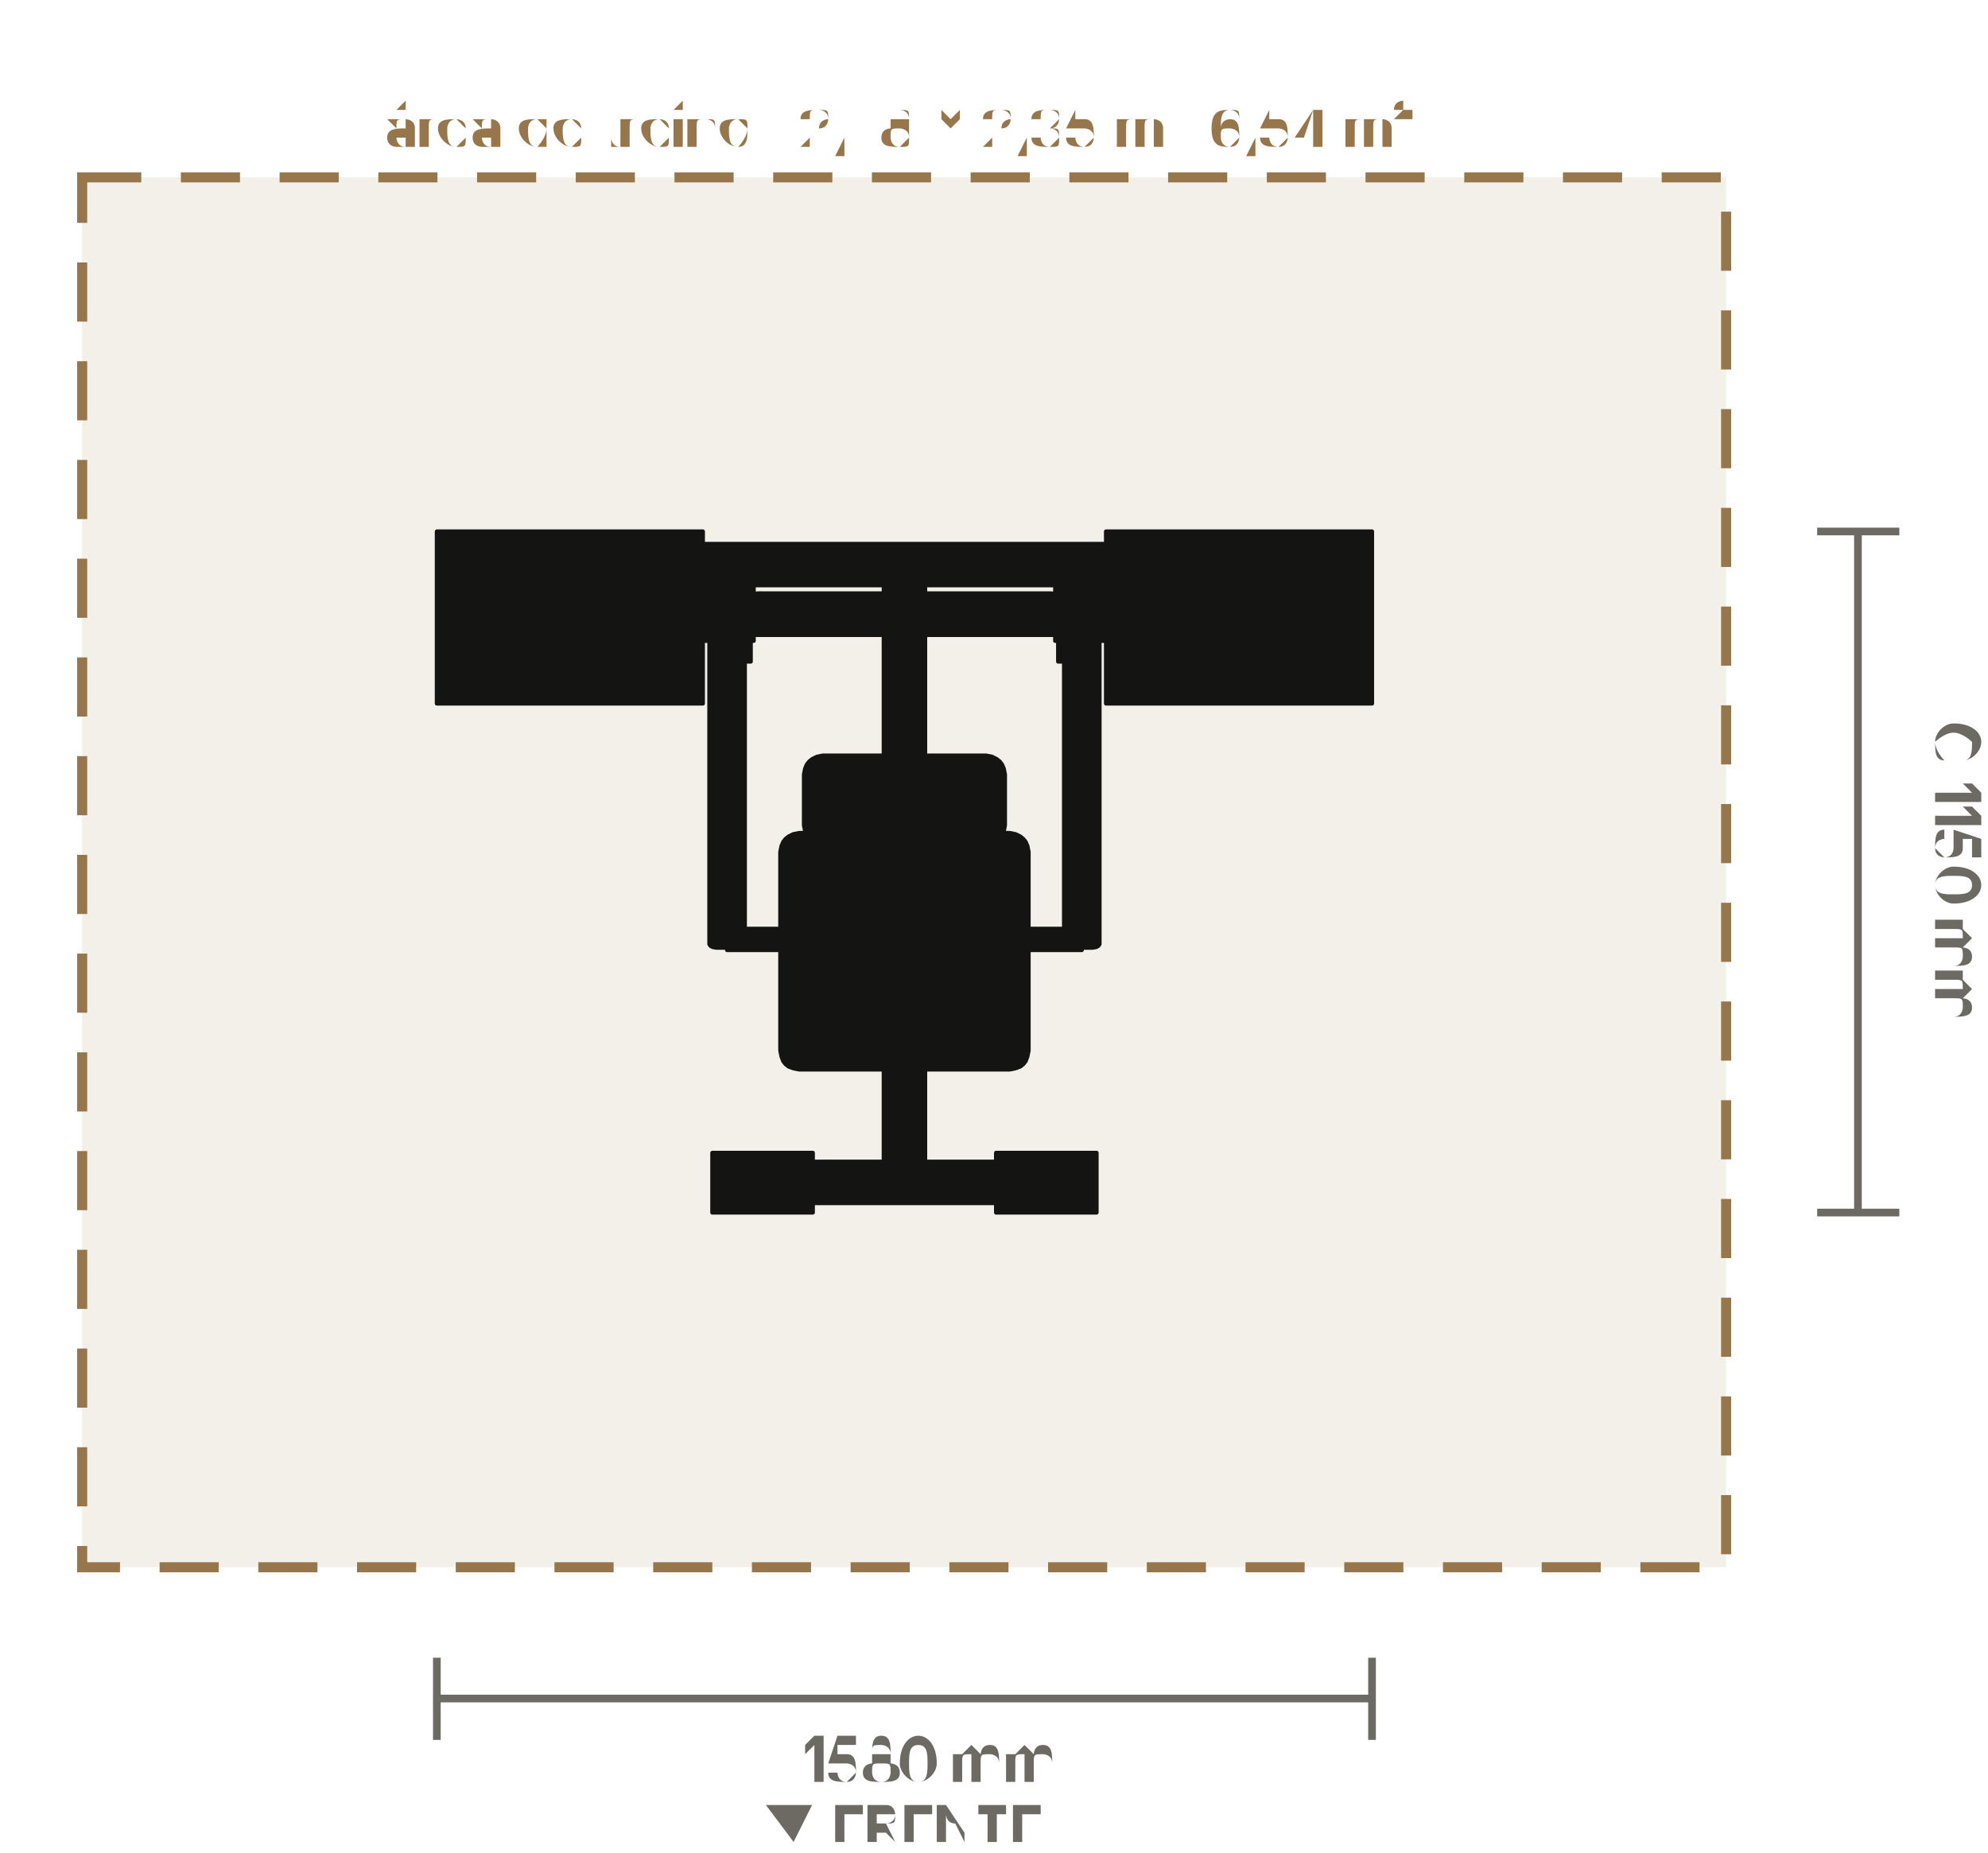
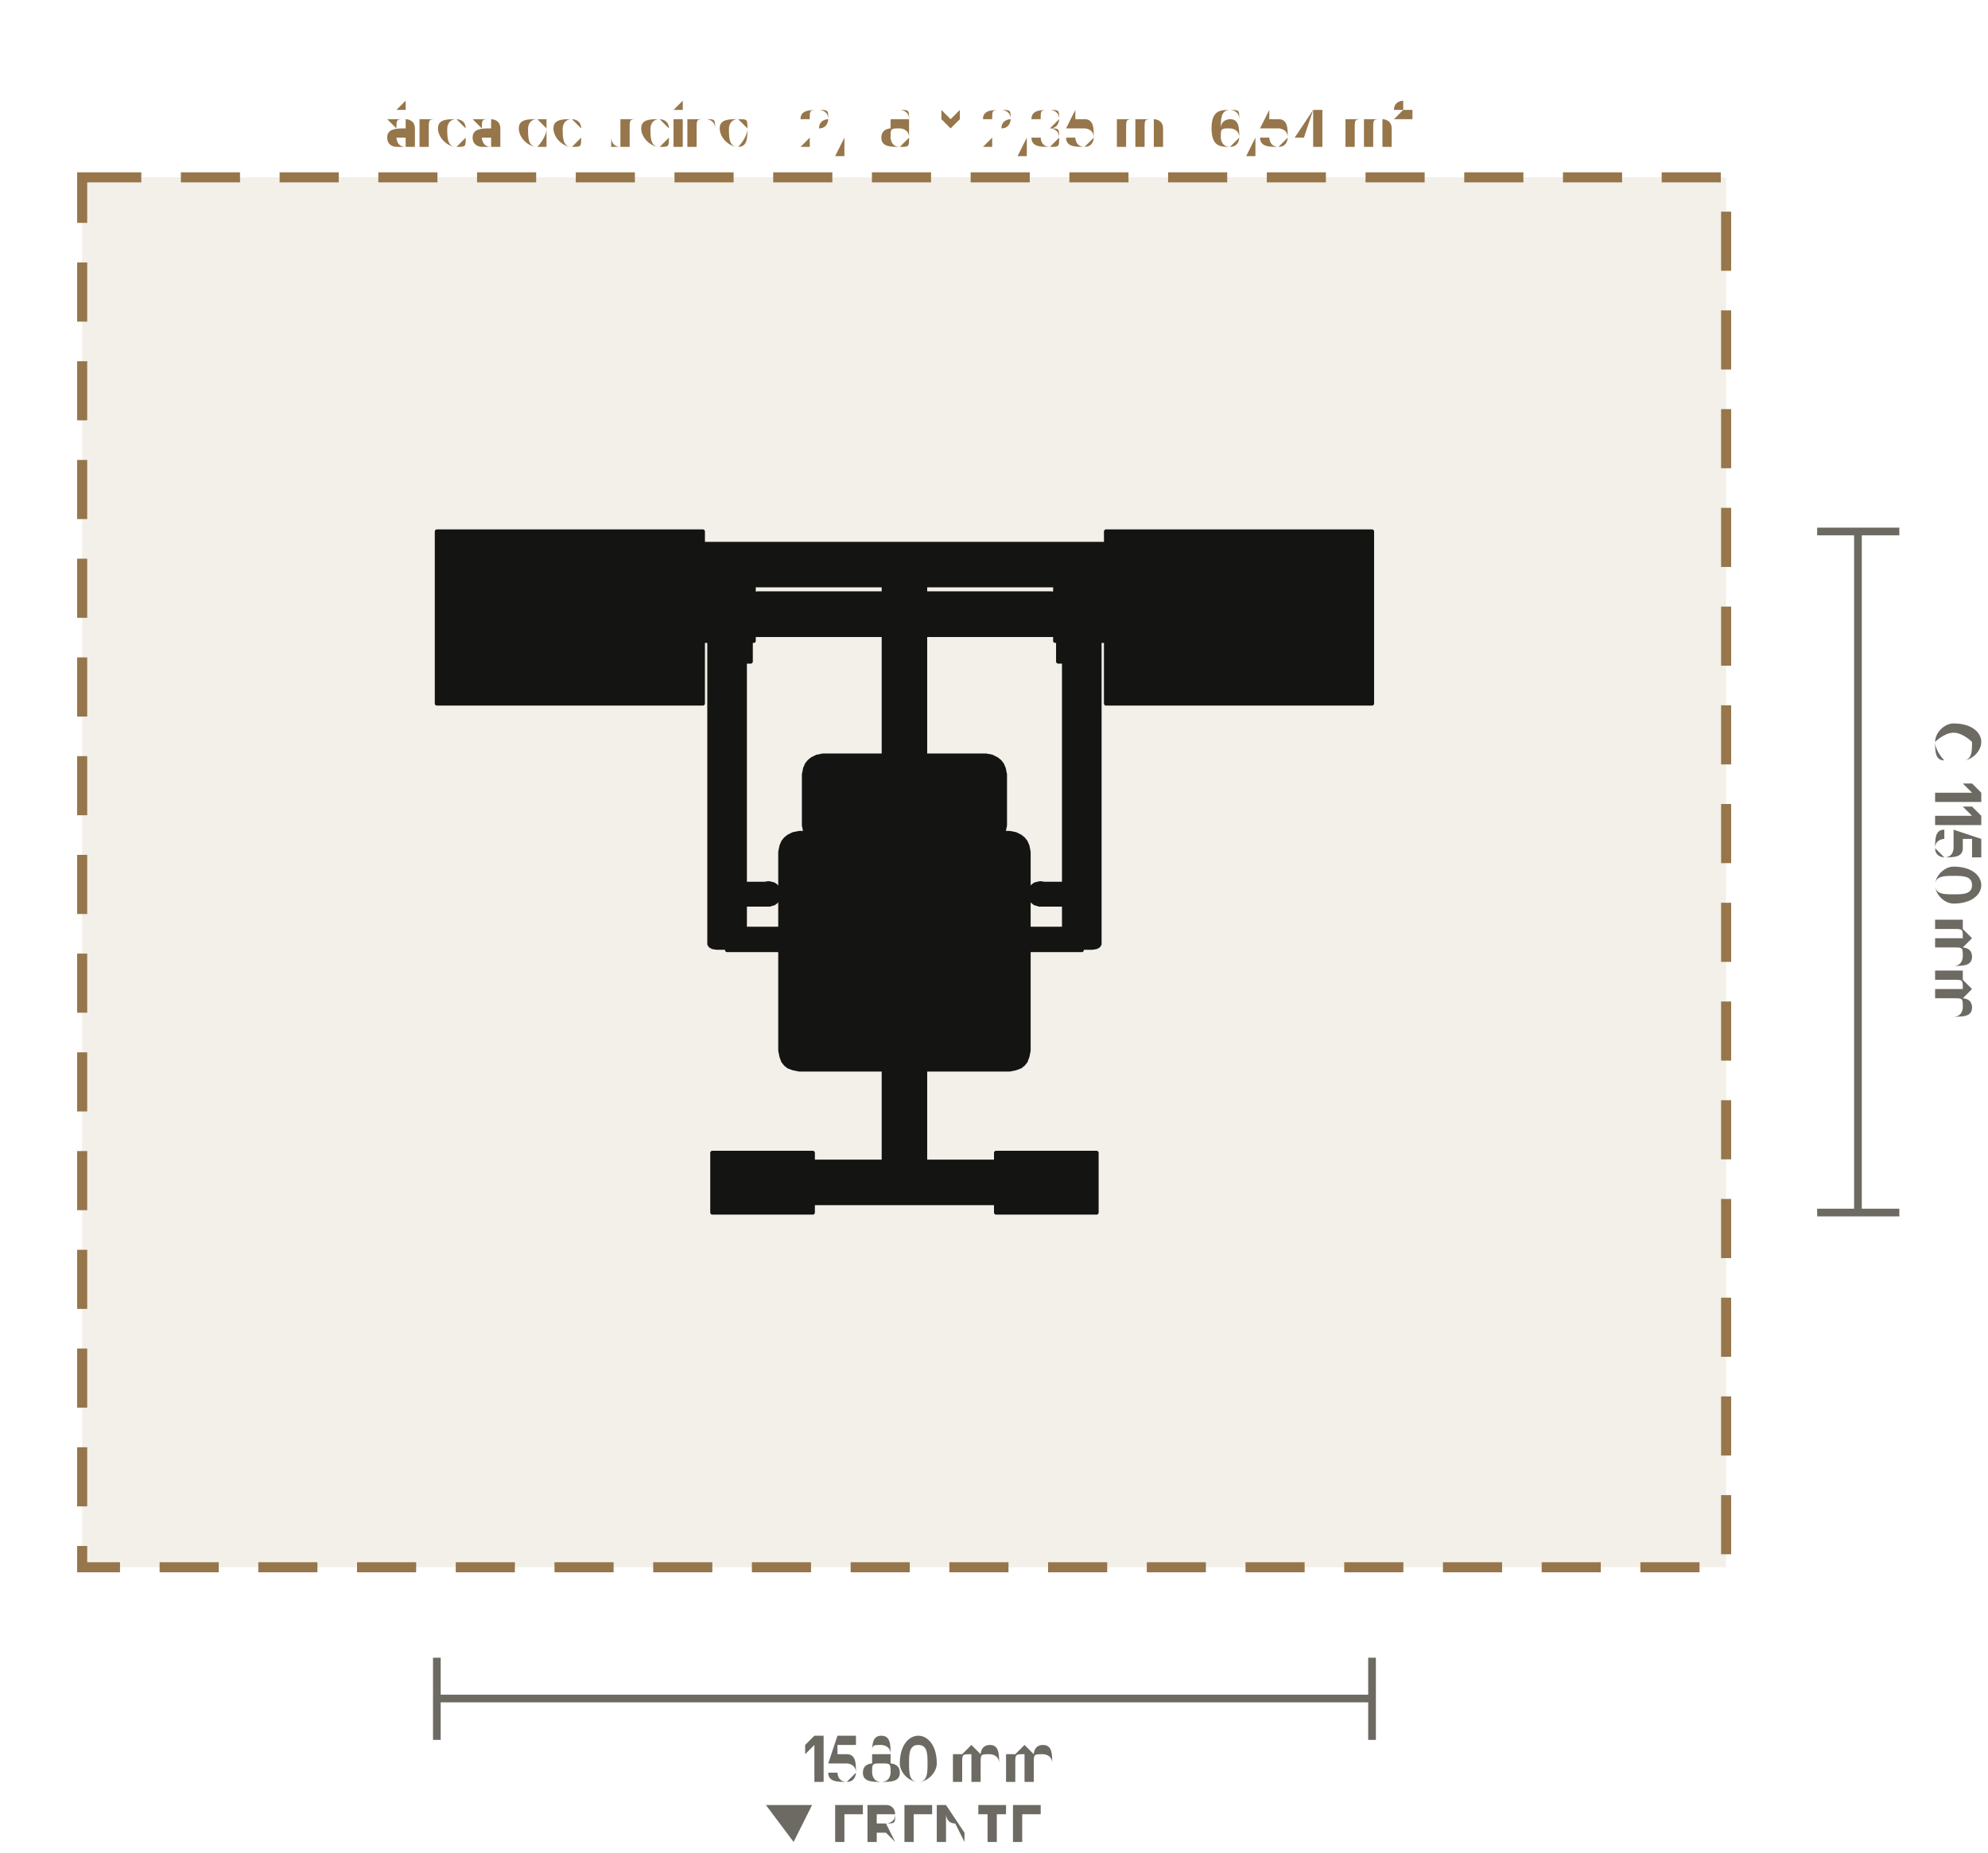
<svg xmlns="http://www.w3.org/2000/svg" viewBox="-1.53 -1.475 3.363 3.133" role="img" aria-label="Planta do Desenvolvimento de Ombros Iso-Lateral (LD-B026): 1582 × 1151 mm, com 60 cm de área de treino em volta" data-equipment="LD-B026" data-unit="m">
  <rect class="eq-zone" x="-1.391" y="-1.175" width="2.781" height="2.351" style="fill:#96764a;fill-opacity:.12;stroke:#96764a;stroke-width:0.017;stroke-dasharray:0.1 0.067" />
  <text class="eq-zone-label" x="0" y="-1.226" style="font-family:Barlow,Inter,Arial,sans-serif;font-size:0.095px;fill:#96764a;text-anchor:middle">área de treino · 2,78 × 2,35 m · 6,54 m²</text>
  <g class="eq-parts">
    <polygon class="eq-part" points="-0.766,-0.555 0.766,-0.555 0.766,-0.485 -0.766,-0.485" style="fill:#141413;stroke:#141413;stroke-width:0.007;stroke-linejoin:round" />
    <polygon class="eq-part" points="-0.035,-0.52 0.035,-0.52 0.035,0.525 -0.035,0.525" style="fill:#141413;stroke:#141413;stroke-width:0.007;stroke-linejoin:round" />
    <polygon class="eq-part" points="-0.3,0.49 0.3,0.49 0.3,0.56 -0.3,0.56" style="fill:#141413;stroke:#141413;stroke-width:0.007;stroke-linejoin:round" />
    <polygon class="eq-part" points="-0.761,-0.571 -0.591,-0.571 -0.591,-0.47 -0.761,-0.47" style="fill:#141413;stroke:#141413;stroke-width:0.007;stroke-linejoin:round" />
    <polygon class="eq-part" points="-0.325,0.475 -0.155,0.475 -0.155,0.576 -0.325,0.576" style="fill:#141413;stroke:#141413;stroke-width:0.007;stroke-linejoin:round" />
    <polygon class="eq-part" points="0.591,-0.571 0.761,-0.571 0.761,-0.47 0.591,-0.47" style="fill:#141413;stroke:#141413;stroke-width:0.007;stroke-linejoin:round" />
    <polygon class="eq-part" points="0.155,0.475 0.325,0.475 0.325,0.576 0.155,0.576" style="fill:#141413;stroke:#141413;stroke-width:0.007;stroke-linejoin:round" />
    <polygon class="eq-part" points="-0.766,-0.55 -0.736,-0.55 -0.736,-0.31 -0.766,-0.31" style="fill:#141413;stroke:#141413;stroke-width:0.007;stroke-linejoin:round" />
    <polygon class="eq-part" points="-0.396,-0.55 -0.366,-0.55 -0.366,-0.31 -0.396,-0.31" style="fill:#141413;stroke:#141413;stroke-width:0.007;stroke-linejoin:round" />
    <polygon class="eq-part" points="-0.766,-0.55 -0.366,-0.55 -0.366,-0.31 -0.766,-0.31" style="fill:#141413;stroke:#141413;stroke-width:0.007;stroke-linejoin:round" />
    <polygon class="eq-part" points="-0.766,-0.55 -0.366,-0.55 -0.366,-0.31 -0.766,-0.31" style="fill:#141413;stroke:#141413;stroke-width:0.007;stroke-linejoin:round" />
    <polygon class="eq-part" points="-0.791,-0.576 -0.341,-0.576 -0.341,-0.285 -0.791,-0.285" style="fill:#141413;stroke:#141413;stroke-width:0.007;stroke-linejoin:round" />
    <polygon class="eq-part" points="-0.646,-0.31 -0.486,-0.31 -0.486,-0.306 -0.646,-0.306" style="fill:#141413;stroke:#141413;stroke-width:0.007;stroke-linejoin:round" />
    <polygon class="eq-part" points="-0.656,-0.43 -0.655,-0.433 -0.654,-0.435 -0.653,-0.438 -0.651,-0.439 -0.648,-0.44 -0.646,-0.441 -0.643,-0.44 -0.641,-0.439 -0.639,-0.438 -0.637,-0.435 -0.636,-0.433 -0.636,-0.43 -0.636,-0.428 -0.637,-0.425 -0.639,-0.423 -0.641,-0.422 -0.643,-0.421 -0.646,-0.42 -0.648,-0.421 -0.651,-0.422 -0.653,-0.423 -0.654,-0.425 -0.655,-0.428" style="fill:#141413;stroke:#141413;stroke-width:0.007;stroke-linejoin:round" />
    <polygon class="eq-part" points="-0.496,-0.43 -0.495,-0.433 -0.494,-0.435 -0.493,-0.438 -0.491,-0.439 -0.488,-0.44 -0.486,-0.441 -0.483,-0.44 -0.481,-0.439 -0.479,-0.438 -0.477,-0.435 -0.476,-0.433 -0.476,-0.43 -0.476,-0.428 -0.477,-0.425 -0.479,-0.423 -0.481,-0.422 -0.483,-0.421 -0.486,-0.42 -0.488,-0.421 -0.491,-0.422 -0.493,-0.423 -0.494,-0.425 -0.495,-0.428" style="fill:#141413;stroke:#141413;stroke-width:0.007;stroke-linejoin:round" />
    <polygon class="eq-part" points="-0.696,-0.51 -0.436,-0.51 -0.436,-0.35 -0.696,-0.35" style="fill:#141413;stroke:#141413;stroke-width:0.007;stroke-linejoin:round" />
    <polygon class="eq-part" points="-0.696,-0.51 -0.436,-0.51 -0.436,-0.35 -0.696,-0.35" style="fill:#141413;stroke:#141413;stroke-width:0.007;stroke-linejoin:round" />
    <polygon class="eq-part" points="-0.57,-0.43 -0.57,-0.432 -0.569,-0.432 -0.569,-0.433 -0.568,-0.434 -0.567,-0.434 -0.566,-0.434 -0.565,-0.434 -0.564,-0.434 -0.563,-0.433 -0.562,-0.432 -0.562,-0.432 -0.562,-0.43 -0.562,-0.429 -0.562,-0.428 -0.563,-0.428 -0.564,-0.427 -0.565,-0.427 -0.566,-0.426 -0.567,-0.427 -0.568,-0.427 -0.569,-0.428 -0.569,-0.428 -0.57,-0.429" style="fill:#141413;stroke:#141413;stroke-width:0.007;stroke-linejoin:round" />
    <polygon class="eq-part" points="-0.686,-0.495 -0.446,-0.495 -0.446,-0.365 -0.686,-0.365" style="fill:#141413;stroke:#141413;stroke-width:0.007;stroke-linejoin:round" />
    <polygon class="eq-part" points="-0.686,-0.495 -0.446,-0.495 -0.446,-0.365 -0.686,-0.365" style="fill:#141413;stroke:#141413;stroke-width:0.007;stroke-linejoin:round" />
    <polygon class="eq-part" points="-0.686,-0.495 -0.446,-0.495 -0.446,-0.365 -0.686,-0.365" style="fill:#141413;stroke:#141413;stroke-width:0.007;stroke-linejoin:round" />
    <polygon class="eq-part" points="-0.686,-0.495 -0.446,-0.495 -0.446,-0.365 -0.686,-0.365" style="fill:#141413;stroke:#141413;stroke-width:0.007;stroke-linejoin:round" />
    <polygon class="eq-part" points="-0.686,-0.495 -0.446,-0.495 -0.446,-0.365 -0.686,-0.365" style="fill:#141413;stroke:#141413;stroke-width:0.007;stroke-linejoin:round" />
    <polygon class="eq-part" points="-0.686,-0.495 -0.446,-0.495 -0.446,-0.365 -0.686,-0.365" style="fill:#141413;stroke:#141413;stroke-width:0.007;stroke-linejoin:round" />
    <polygon class="eq-part" points="-0.686,-0.495 -0.446,-0.495 -0.446,-0.365 -0.686,-0.365" style="fill:#141413;stroke:#141413;stroke-width:0.007;stroke-linejoin:round" />
    <polygon class="eq-part" points="-0.686,-0.495 -0.446,-0.495 -0.446,-0.365 -0.686,-0.365" style="fill:#141413;stroke:#141413;stroke-width:0.007;stroke-linejoin:round" />
    <polygon class="eq-part" points="-0.686,-0.495 -0.446,-0.495 -0.446,-0.365 -0.686,-0.365" style="fill:#141413;stroke:#141413;stroke-width:0.007;stroke-linejoin:round" />
    <polygon class="eq-part" points="-0.572,-0.43 -0.572,-0.432 -0.571,-0.433 -0.57,-0.435 -0.569,-0.436 -0.567,-0.436 -0.566,-0.436 -0.564,-0.436 -0.563,-0.436 -0.561,-0.435 -0.561,-0.433 -0.56,-0.432 -0.56,-0.43 -0.56,-0.429 -0.561,-0.427 -0.561,-0.426 -0.563,-0.425 -0.564,-0.425 -0.566,-0.424 -0.567,-0.425 -0.569,-0.425 -0.57,-0.426 -0.571,-0.427 -0.572,-0.429" style="fill:#141413;stroke:#141413;stroke-width:0.007;stroke-linejoin:round" />
    <polygon class="eq-part" points="-0.572,-0.386 -0.56,-0.386 -0.56,-0.316 -0.572,-0.316" style="fill:#141413;stroke:#141413;stroke-width:0.007;stroke-linejoin:round" />
    <polygon class="eq-part" points="-0.736,-0.55 -0.396,-0.55 -0.396,-0.538 -0.736,-0.538" style="fill:#141413;stroke:#141413;stroke-width:0.007;stroke-linejoin:round" />
    <polygon class="eq-part" points="0.366,-0.55 0.396,-0.55 0.396,-0.31 0.366,-0.31" style="fill:#141413;stroke:#141413;stroke-width:0.007;stroke-linejoin:round" />
    <polygon class="eq-part" points="0.736,-0.55 0.766,-0.55 0.766,-0.31 0.736,-0.31" style="fill:#141413;stroke:#141413;stroke-width:0.007;stroke-linejoin:round" />
    <polygon class="eq-part" points="0.366,-0.55 0.766,-0.55 0.766,-0.31 0.366,-0.31" style="fill:#141413;stroke:#141413;stroke-width:0.007;stroke-linejoin:round" />
    <polygon class="eq-part" points="0.366,-0.55 0.766,-0.55 0.766,-0.31 0.366,-0.31" style="fill:#141413;stroke:#141413;stroke-width:0.007;stroke-linejoin:round" />
    <polygon class="eq-part" points="0.341,-0.576 0.791,-0.576 0.791,-0.285 0.341,-0.285" style="fill:#141413;stroke:#141413;stroke-width:0.007;stroke-linejoin:round" />
    <polygon class="eq-part" points="0.486,-0.31 0.646,-0.31 0.646,-0.306 0.486,-0.306" style="fill:#141413;stroke:#141413;stroke-width:0.007;stroke-linejoin:round" />
    <polygon class="eq-part" points="0.476,-0.43 0.476,-0.433 0.477,-0.435 0.479,-0.438 0.481,-0.439 0.483,-0.44 0.486,-0.441 0.488,-0.44 0.491,-0.439 0.493,-0.438 0.494,-0.435 0.495,-0.433 0.496,-0.43 0.495,-0.428 0.494,-0.425 0.493,-0.423 0.491,-0.422 0.488,-0.421 0.486,-0.42 0.483,-0.421 0.481,-0.422 0.479,-0.423 0.477,-0.425 0.476,-0.428" style="fill:#141413;stroke:#141413;stroke-width:0.007;stroke-linejoin:round" />
    <polygon class="eq-part" points="0.636,-0.43 0.636,-0.433 0.637,-0.435 0.639,-0.438 0.641,-0.439 0.643,-0.44 0.646,-0.441 0.648,-0.44 0.651,-0.439 0.653,-0.438 0.654,-0.435 0.655,-0.433 0.656,-0.43 0.655,-0.428 0.654,-0.425 0.653,-0.423 0.651,-0.422 0.648,-0.421 0.646,-0.42 0.643,-0.421 0.641,-0.422 0.639,-0.423 0.637,-0.425 0.636,-0.428" style="fill:#141413;stroke:#141413;stroke-width:0.007;stroke-linejoin:round" />
    <polygon class="eq-part" points="0.436,-0.51 0.696,-0.51 0.696,-0.35 0.436,-0.35" style="fill:#141413;stroke:#141413;stroke-width:0.007;stroke-linejoin:round" />
    <polygon class="eq-part" points="0.436,-0.51 0.696,-0.51 0.696,-0.35 0.436,-0.35" style="fill:#141413;stroke:#141413;stroke-width:0.007;stroke-linejoin:round" />
    <polygon class="eq-part" points="0.562,-0.43 0.562,-0.432 0.562,-0.432 0.563,-0.433 0.564,-0.434 0.565,-0.434 0.566,-0.434 0.567,-0.434 0.568,-0.434 0.569,-0.433 0.569,-0.432 0.57,-0.432 0.57,-0.43 0.57,-0.429 0.569,-0.428 0.569,-0.428 0.568,-0.427 0.567,-0.427 0.566,-0.426 0.565,-0.427 0.564,-0.427 0.563,-0.428 0.562,-0.428 0.562,-0.429" style="fill:#141413;stroke:#141413;stroke-width:0.007;stroke-linejoin:round" />
    <polygon class="eq-part" points="0.446,-0.495 0.686,-0.495 0.686,-0.365 0.446,-0.365" style="fill:#141413;stroke:#141413;stroke-width:0.007;stroke-linejoin:round" />
    <polygon class="eq-part" points="0.446,-0.495 0.686,-0.495 0.686,-0.365 0.446,-0.365" style="fill:#141413;stroke:#141413;stroke-width:0.007;stroke-linejoin:round" />
    <polygon class="eq-part" points="0.446,-0.495 0.686,-0.495 0.686,-0.365 0.446,-0.365" style="fill:#141413;stroke:#141413;stroke-width:0.007;stroke-linejoin:round" />
    <polygon class="eq-part" points="0.446,-0.495 0.686,-0.495 0.686,-0.365 0.446,-0.365" style="fill:#141413;stroke:#141413;stroke-width:0.007;stroke-linejoin:round" />
    <polygon class="eq-part" points="0.446,-0.495 0.686,-0.495 0.686,-0.365 0.446,-0.365" style="fill:#141413;stroke:#141413;stroke-width:0.007;stroke-linejoin:round" />
    <polygon class="eq-part" points="0.446,-0.495 0.686,-0.495 0.686,-0.365 0.446,-0.365" style="fill:#141413;stroke:#141413;stroke-width:0.007;stroke-linejoin:round" />
    <polygon class="eq-part" points="0.446,-0.495 0.686,-0.495 0.686,-0.365 0.446,-0.365" style="fill:#141413;stroke:#141413;stroke-width:0.007;stroke-linejoin:round" />
    <polygon class="eq-part" points="0.446,-0.495 0.686,-0.495 0.686,-0.365 0.446,-0.365" style="fill:#141413;stroke:#141413;stroke-width:0.007;stroke-linejoin:round" />
    <polygon class="eq-part" points="0.446,-0.495 0.686,-0.495 0.686,-0.365 0.446,-0.365" style="fill:#141413;stroke:#141413;stroke-width:0.007;stroke-linejoin:round" />
    <polygon class="eq-part" points="0.56,-0.43 0.56,-0.432 0.561,-0.433 0.561,-0.435 0.563,-0.436 0.564,-0.436 0.566,-0.436 0.567,-0.436 0.569,-0.436 0.57,-0.435 0.571,-0.433 0.572,-0.432 0.572,-0.43 0.572,-0.429 0.571,-0.427 0.57,-0.426 0.569,-0.425 0.567,-0.425 0.566,-0.424 0.564,-0.425 0.563,-0.425 0.561,-0.426 0.561,-0.427 0.56,-0.429" style="fill:#141413;stroke:#141413;stroke-width:0.007;stroke-linejoin:round" />
    <polygon class="eq-part" points="0.56,-0.386 0.572,-0.386 0.572,-0.316 0.56,-0.316" style="fill:#141413;stroke:#141413;stroke-width:0.007;stroke-linejoin:round" />
    <polygon class="eq-part" points="0.396,-0.55 0.736,-0.55 0.736,-0.538 0.396,-0.538" style="fill:#141413;stroke:#141413;stroke-width:0.007;stroke-linejoin:round" />
    <polygon class="eq-part" points="-0.035,0.111 -0.035,0.108 -0.033,0.105 -0.032,0.103 -0.029,0.101 -0.026,0.1 -0.023,0.099 0.023,0.099 0.026,0.1 0.029,0.101 0.032,0.103 0.033,0.105 0.035,0.108 0.035,0.111 0.035,0.157 0.035,0.16 0.033,0.163 0.032,0.166 0.029,0.168 0.026,0.169 0.023,0.169 -0.023,0.169 -0.026,0.169 -0.029,0.168 -0.032,0.166 -0.033,0.163 -0.035,0.16 -0.035,0.157" style="fill:#141413;stroke:#141413;stroke-width:0.007;stroke-linejoin:round" />
    <polygon class="eq-part" points="0.035,0.112 0.047,0.112 0.047,0.157 0.035,0.157" style="fill:#141413;stroke:#141413;stroke-width:0.007;stroke-linejoin:round" />
    <polygon class="eq-part" points="0.033,0.134 0.033,0.132 0.033,0.131 0.033,0.129 0.034,0.128 0.034,0.127 0.035,0.127 0.115,0.127 0.116,0.127 0.116,0.128 0.117,0.129 0.117,0.131 0.117,0.132 0.117,0.134 0.117,0.136 0.117,0.138 0.117,0.139 0.116,0.14 0.116,0.141 0.115,0.141 0.035,0.141 0.034,0.141 0.034,0.14 0.033,0.139 0.033,0.138 0.033,0.136" style="fill:#141413;stroke:#141413;stroke-width:0.007;stroke-linejoin:round" />
    <polygon class="eq-part" points="-0.21,-0.034 -0.208,-0.044 -0.205,-0.051 -0.201,-0.056 -0.196,-0.06 -0.188,-0.064 -0.178,-0.066 0.178,-0.066 0.188,-0.064 0.196,-0.06 0.201,-0.056 0.205,-0.051 0.208,-0.044 0.21,-0.034 0.21,0.302 0.208,0.312 0.205,0.32 0.201,0.325 0.196,0.329 0.188,0.332 0.178,0.334 -0.178,0.334 -0.188,0.332 -0.196,0.329 -0.201,0.325 -0.205,0.32 -0.208,0.312 -0.21,0.302" style="fill:#141413;stroke:#141413;stroke-width:0.007;stroke-linejoin:round" />
    <polygon class="eq-part" points="-0.17,-0.165 -0.168,-0.175 -0.165,-0.182 -0.161,-0.187 -0.156,-0.191 -0.148,-0.195 -0.138,-0.197 0.138,-0.197 0.148,-0.195 0.156,-0.191 0.161,-0.187 0.165,-0.182 0.168,-0.175 0.17,-0.165 0.17,-0.079 0.168,-0.069 0.165,-0.061 0.161,-0.056 0.156,-0.052 0.148,-0.049 0.138,-0.047 -0.138,-0.047 -0.148,-0.049 -0.156,-0.052 -0.161,-0.056 -0.165,-0.061 -0.168,-0.069 -0.17,-0.079" style="fill:#141413;stroke:#141413;stroke-width:0.007;stroke-linejoin:round" />
    <polygon class="eq-part" points="-0.03,-0.222 -0.028,-0.228 -0.024,-0.232 -0.018,-0.234 0.018,-0.234 0.024,-0.232 0.028,-0.228 0.03,-0.222 0.03,-0.128 0.028,-0.122 0.024,-0.117 0.018,-0.116 -0.018,-0.116 -0.024,-0.117 -0.028,-0.122 -0.03,-0.128" style="fill:#141413;stroke:#141413;stroke-width:0.007;stroke-linejoin:round" />
    <polygon class="eq-part" points="0.255,-0.481 0.345,-0.481 0.345,-0.391 0.255,-0.391" style="fill:#141413;stroke:#141413;stroke-width:0.007;stroke-linejoin:round" />
    <polygon class="eq-part" points="0.27,-0.437 0.272,-0.437 0.276,-0.438 0.282,-0.438 0.318,-0.438 0.324,-0.438 0.328,-0.437 0.33,-0.437 0.33,0.122 0.328,0.125 0.324,0.127 0.318,0.128 0.282,0.128 0.276,0.127 0.272,0.125 0.27,0.122" style="fill:#141413;stroke:#141413;stroke-width:0.007;stroke-linejoin:round" />
    <polygon class="eq-part" points="0.14,0.096 0.3,0.096 0.3,0.132 0.14,0.132" style="fill:#141413;stroke:#141413;stroke-width:0.007;stroke-linejoin:round" />
+     <polygon class="eq-part" points="0.225,0.028 0.225,0.026 0.226,0.024 0.226,0.022 0.226,0.021 0.227,0.02 0.228,0.02 0.302,0.02 0.303,0.02 0.304,0.021 0.304,0.022 0.304,0.024 0.305,0.026 0.305,0.028 0.305,0.046 0.305,0.048 0.304,0.05 0.304,0.052 0.304,0.053 0.303,0.054 0.302,0.055 0.228,0.055 0.227,0.054 0.226,0.053 0.226,0.052 0.226,0.05 0.225,0.048 0.225,0.046" style="fill:#141413;stroke:#141413;stroke-width:0.007;stroke-linejoin:round" />
+     <polygon class="eq-part" points="0.212,0.037 0.213,0.032 0.214,0.028 0.217,0.024 0.221,0.021 0.225,0.02 0.23,0.019 0.235,0.02 0.239,0.021 0.243,0.024 0.246,0.028 0.247,0.032 0.248,0.037 0.247,0.042 0.246,0.046 0.243,0.05 0.239,0.053 0.235,0.054 0.23,0.055 0.225,0.054 0.221,0.053 0.217,0.05 0.214,0.046 0.213,0.042" style="fill:#141413;stroke:#141413;stroke-width:0.007;stroke-linejoin:round" />
    <polygon class="eq-part" points="-0.345,-0.481 -0.255,-0.481 -0.255,-0.391 -0.345,-0.391" style="fill:#141413;stroke:#141413;stroke-width:0.007;stroke-linejoin:round" />
    <polygon class="eq-part" points="-0.33,-0.437 -0.328,-0.437 -0.324,-0.438 -0.318,-0.438 -0.282,-0.438 -0.276,-0.438 -0.272,-0.437 -0.27,-0.437 -0.27,0.122 -0.272,0.125 -0.276,0.127 -0.282,0.128 -0.318,0.128 -0.324,0.127 -0.328,0.125 -0.33,0.122" style="fill:#141413;stroke:#141413;stroke-width:0.007;stroke-linejoin:round" />
    <polygon class="eq-part" points="-0.3,0.096 -0.14,0.096 -0.14,0.132 -0.3,0.132" style="fill:#141413;stroke:#141413;stroke-width:0.007;stroke-linejoin:round" />
+     <polygon class="eq-part" points="-0.305,0.028 -0.305,0.026 -0.304,0.024 -0.304,0.022 -0.304,0.021 -0.303,0.02 -0.302,0.02 -0.228,0.02 -0.227,0.02 -0.226,0.021 -0.226,0.022 -0.226,0.024 -0.225,0.026 -0.225,0.028 -0.225,0.046 -0.225,0.048 -0.226,0.05 -0.226,0.052 -0.226,0.053 -0.227,0.054 -0.228,0.055 -0.302,0.055 -0.303,0.054 -0.304,0.053 -0.304,0.052 -0.304,0.05 -0.305,0.048 -0.305,0.046" style="fill:#141413;stroke:#141413;stroke-width:0.007;stroke-linejoin:round" />
+     <polygon class="eq-part" points="-0.248,0.037 -0.247,0.032 -0.246,0.028 -0.243,0.024 -0.239,0.021 -0.235,0.02 -0.23,0.019 -0.225,0.02 -0.221,0.021 -0.217,0.024 -0.214,0.028 -0.213,0.032 -0.212,0.037 -0.213,0.042 -0.214,0.046 -0.217,0.05 -0.221,0.053 -0.225,0.054 -0.23,0.055 -0.235,0.054 -0.239,0.053 -0.243,0.05 -0.246,0.046 -0.247,0.042" style="fill:#141413;stroke:#141413;stroke-width:0.007;stroke-linejoin:round" />
    <polygon class="eq-part" points="-0.26,-0.459 -0.258,-0.465 -0.254,-0.469 -0.248,-0.471 0.248,-0.471 0.254,-0.469 0.258,-0.465 0.26,-0.459 0.26,-0.413 0.258,-0.407 0.254,-0.403 0.248,-0.401 -0.248,-0.401 -0.254,-0.403 -0.258,-0.407 -0.26,-0.413" style="fill:#141413;stroke:#141413;stroke-width:0.007;stroke-linejoin:round" />
    <polygon class="eq-part" points="0.225,-0.458 0.27,-0.458 0.27,-0.413 0.225,-0.413" style="fill:#141413;stroke:#141413;stroke-width:0.007;stroke-linejoin:round" />
    <polygon class="eq-part" points="-0.27,-0.458 -0.225,-0.458 -0.225,-0.413 -0.27,-0.413" style="fill:#141413;stroke:#141413;stroke-width:0.007;stroke-linejoin:round" />
    <polygon class="eq-part" points="-0.3,-0.471 0.3,-0.471 0.3,-0.401 -0.3,-0.401" style="fill:#141413;stroke:#141413;stroke-width:0.007;stroke-linejoin:round" />
    <polygon class="eq-part" points="0.26,-0.516 0.272,-0.516 0.272,-0.356 0.26,-0.356" style="fill:#141413;stroke:#141413;stroke-width:0.007;stroke-linejoin:round" />
    <polygon class="eq-part" points="0.272,-0.497 0.28,-0.497 0.28,-0.475 0.272,-0.475" style="fill:#141413;stroke:#141413;stroke-width:0.007;stroke-linejoin:round" />
    <polygon class="eq-part" points="0.272,-0.397 0.28,-0.397 0.28,-0.375 0.272,-0.375" style="fill:#141413;stroke:#141413;stroke-width:0.007;stroke-linejoin:round" />
    <polygon class="eq-part" points="-0.272,-0.516 -0.26,-0.516 -0.26,-0.356 -0.272,-0.356" style="fill:#141413;stroke:#141413;stroke-width:0.007;stroke-linejoin:round" />
    <polygon class="eq-part" points="-0.28,-0.497 -0.272,-0.497 -0.272,-0.475 -0.28,-0.475" style="fill:#141413;stroke:#141413;stroke-width:0.007;stroke-linejoin:round" />
    <polygon class="eq-part" points="-0.28,-0.397 -0.272,-0.397 -0.272,-0.375 -0.28,-0.375" style="fill:#141413;stroke:#141413;stroke-width:0.007;stroke-linejoin:round" />
    <polygon class="eq-part" points="0.225,-0.406 0.226,-0.466 0.566,-0.461 0.565,-0.401" style="fill:#141413;stroke:#141413;stroke-width:0.007;stroke-linejoin:round" />
    <polygon class="eq-part" points="-0.566,-0.461 -0.226,-0.466 -0.225,-0.406 -0.565,-0.401" style="fill:#141413;stroke:#141413;stroke-width:0.007;stroke-linejoin:round" />
  </g>
  <line class="eq-dim" x1="-0.791" y1="1.398" x2="0.791" y2="1.398" style="stroke:#6d6a63;stroke-width:0.013" />
  <line class="eq-dim" x1="-0.791" y1="1.329" x2="-0.791" y2="1.468" style="stroke:#6d6a63;stroke-width:0.013" />
  <line class="eq-dim" x1="0.791" y1="1.329" x2="0.791" y2="1.468" style="stroke:#6d6a63;stroke-width:0.013" />
  <text class="eq-text" x="0" y="1.538" style="font-family:Barlow,Inter,Arial,sans-serif;font-size:0.1px;fill:#6d6a63;text-anchor:middle">L 1580 mm</text>
  <line class="eq-dim" x1="1.613" y1="-0.576" x2="1.613" y2="0.576" style="stroke:#6d6a63;stroke-width:0.013" />
  <line class="eq-dim" x1="1.544" y1="-0.576" x2="1.683" y2="-0.576" style="stroke:#6d6a63;stroke-width:0.013" />
  <line class="eq-dim" x1="1.544" y1="0.576" x2="1.683" y2="0.576" style="stroke:#6d6a63;stroke-width:0.013" />
  <text class="eq-text" x="1.744" y="0" transform="rotate(90 1.7435 0)" style="font-family:Barlow,Inter,Arial,sans-serif;font-size:0.1px;fill:#6d6a63;text-anchor:middle">C 1150 mm</text>
  <text class="eq-text" x="0" y="1.638" style="font-family:Barlow,Inter,Arial,sans-serif;font-size:0.1px;fill:#6d6a63;text-anchor:middle;font-size:0.08px;letter-spacing:.1em">▼ FRENTE</text>
</svg>
